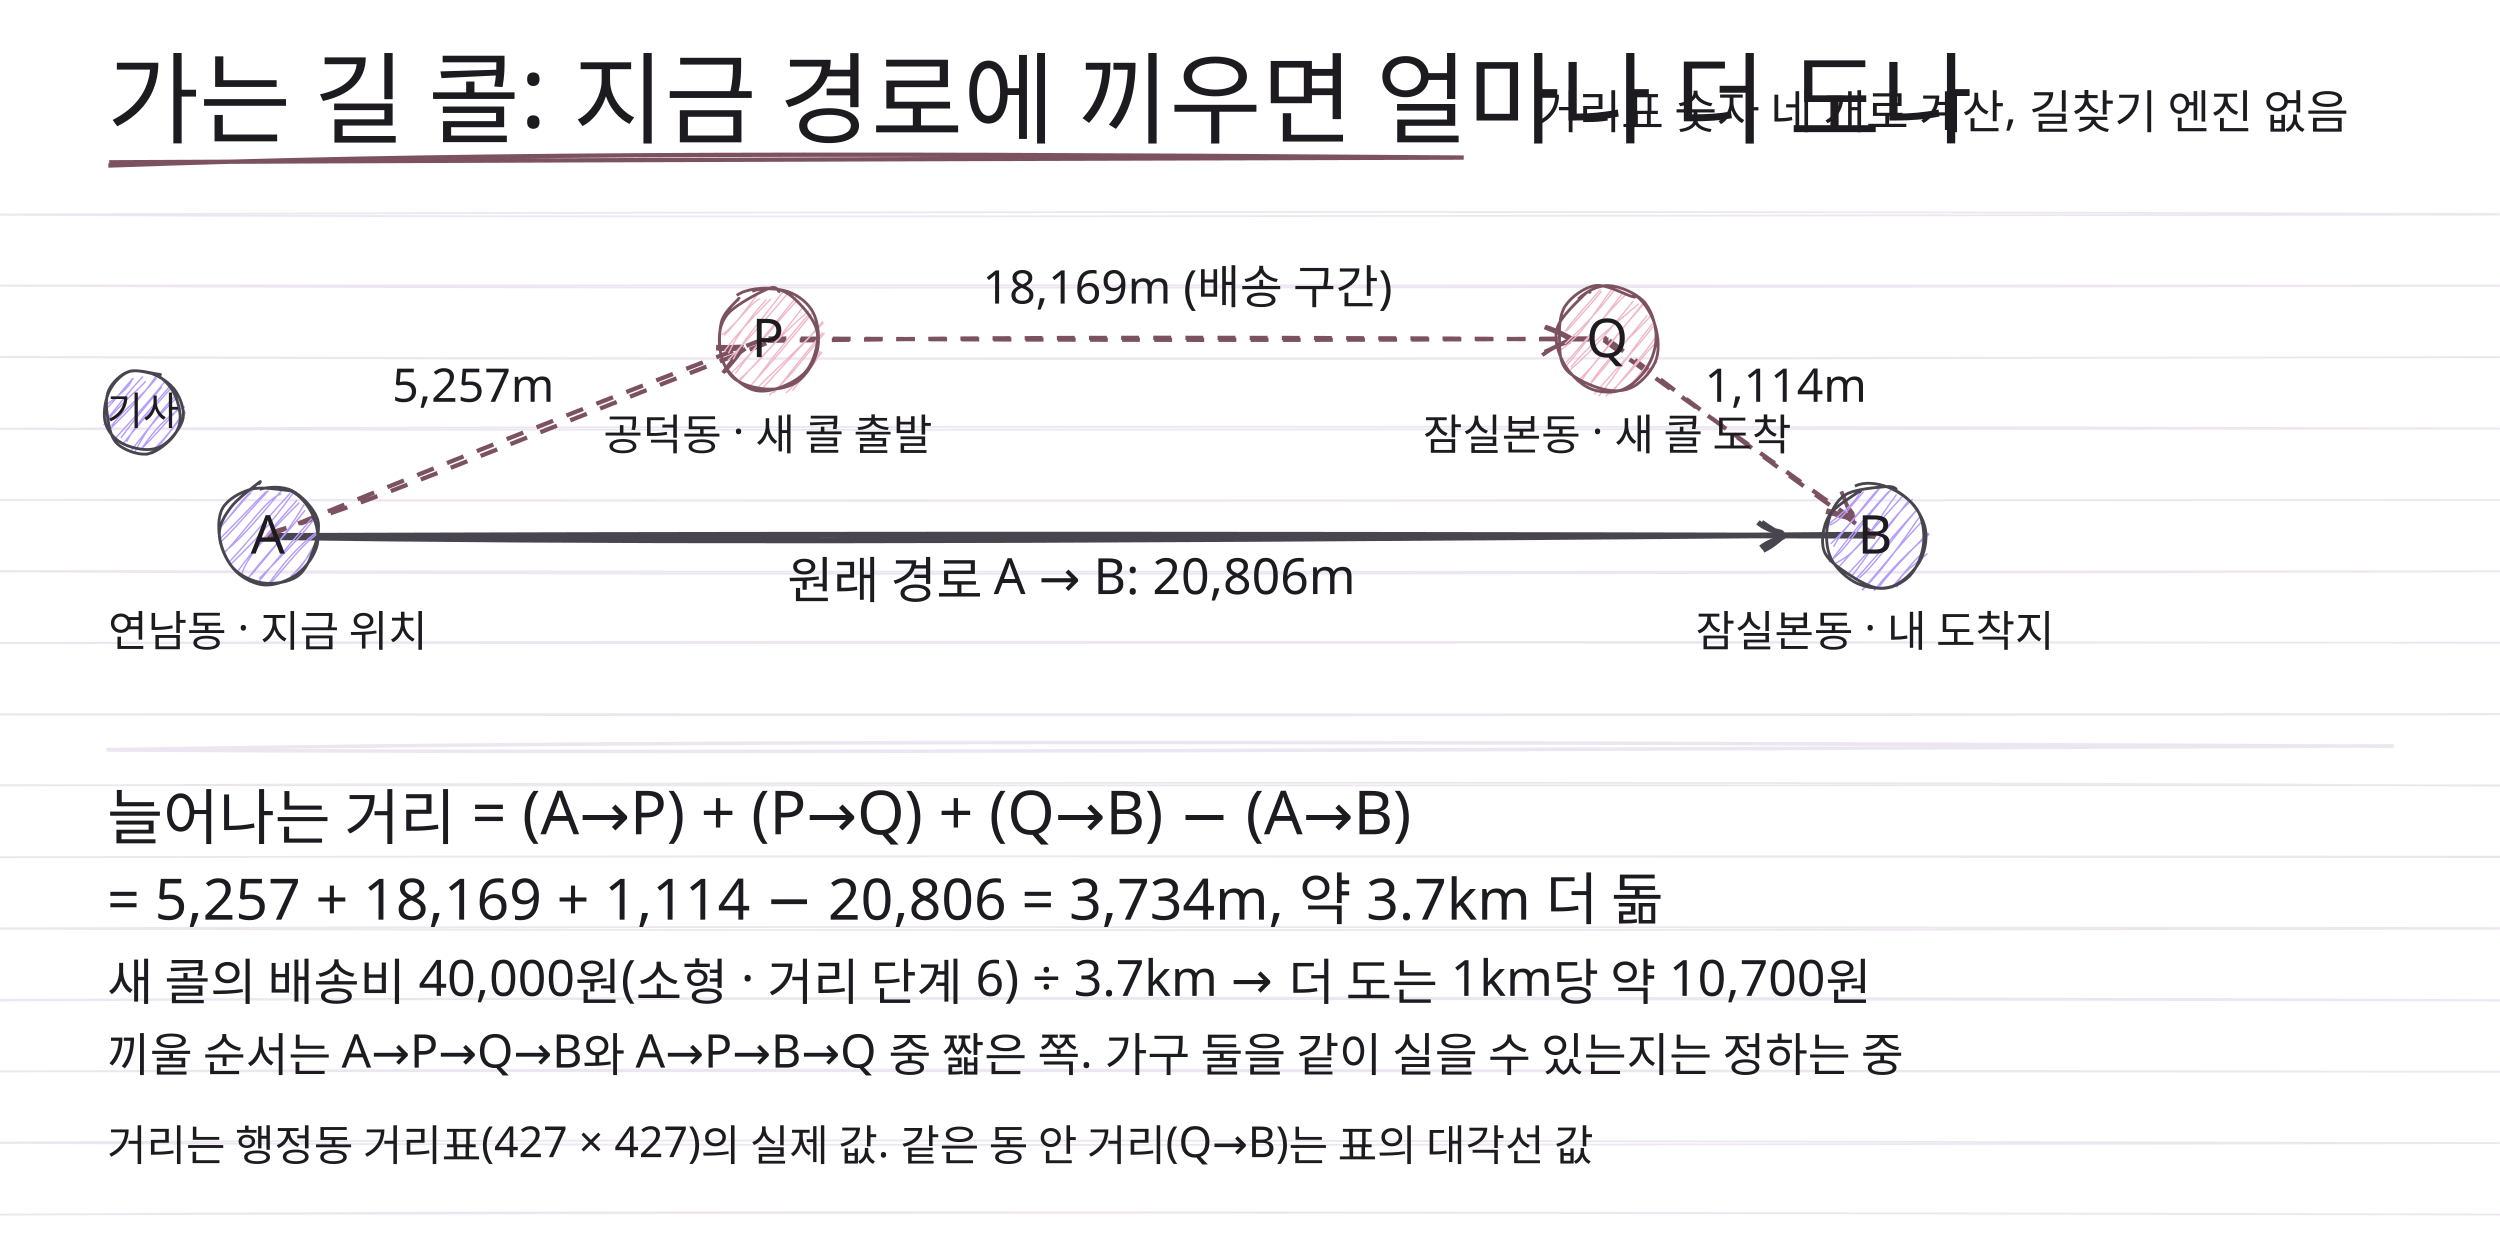
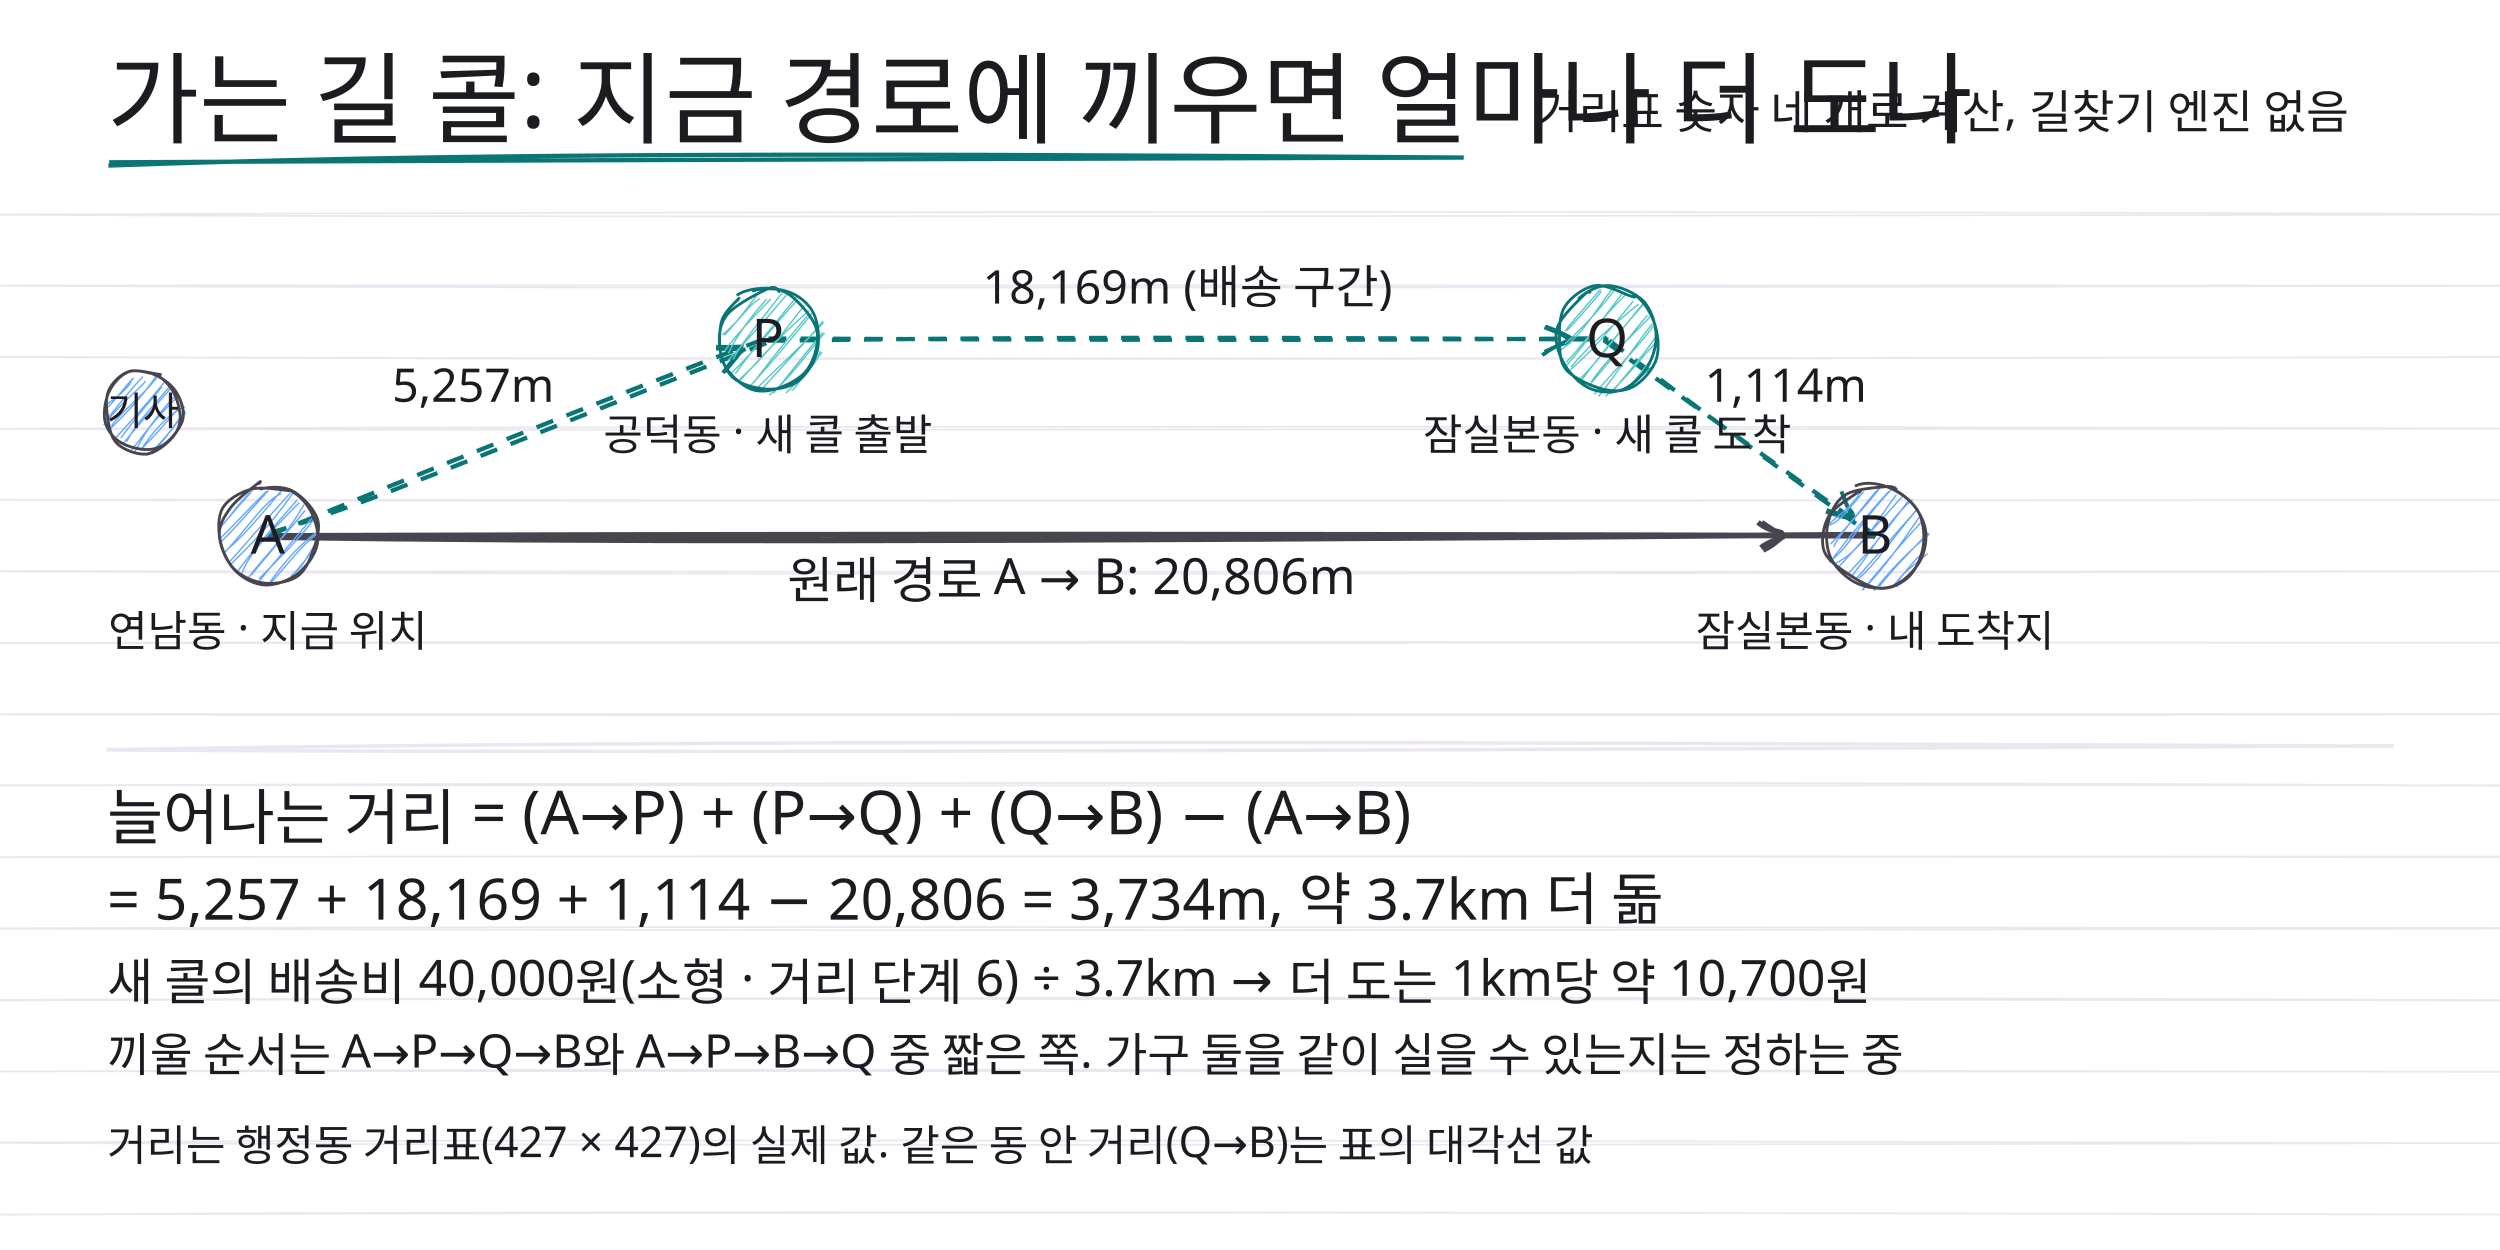
<svg xmlns="http://www.w3.org/2000/svg" style="font-family:'Nanum Pen Script','Apple SD Gothic Neo',sans-serif;fill:#1D1B20" role="img" aria-label="가는 길 콜 끼워 넣기 계산: 지금 경로 A 연남동에서 B 잠실본동으로 가는 중, 새 콜 P 공덕동에서 Q 잠실본동을 끼우면 늘어나는 거리 = A→P 5,257 + P→Q 18,169 + Q→B 1,114 − A→B 20,806 = 3,734m. 배송비 40,000원이라 더 도는 1km당 약 10,700원. 거리표 숫자 네 개로 계산" viewBox="0 0 1400 700">
  <g>
    <path d="M0.139 120.267 C280.696 121.779, 561.316 121.267, 1399.803 120.173 M-0.134 120.12 C507.075 118.298, 1014.134 118.24, 1399.897 119.894" stroke="#ECE6F0" stroke-width="1" fill="none" />
  </g>
  <g>
    <path d="M-0.134 160.035 C280.821 161.305, 562.075 161.476, 1399.844 160.124 M-0.126 159.894 C302.714 159.704, 605.779 159.84, 1400.022 159.912" stroke="#ECE6F0" stroke-width="1" fill="none" />
  </g>
  <g>
    <path d="M0.232 199.804 C280.947 200.831, 562.834 201.045, 1399.885 200.075 M-0.117 199.987 C378.672 201.43, 757.104 201.44, 1400.148 199.93" stroke="#ECE6F0" stroke-width="1" fill="none" />
  </g>
  <g>
    <path d="M-0.041 240.213 C281.712 240.998, 562.952 240.614, 1399.926 240.026 M-0.109 240.081 C454.311 238.676, 908.429 238.56, 1399.954 239.948" stroke="#ECE6F0" stroke-width="1" fill="none" />
  </g>
  <g>
    <path d="M-0.315 279.982 C281.837 280.524, 563.711 280.822, 1399.967 279.977 M-0.1 279.854 C529.949 280.402, 1059.754 280.16, 1400.079 279.966" stroke="#ECE6F0" stroke-width="1" fill="none" />
  </g>
  <g>
    <path d="M0.052 319.751 C281.963 320.05, 563.83 320.391, 1400.008 319.928 M-0.092 319.947 C325.588 321.808, 651.398 321.76, 1399.885 319.984" stroke="#ECE6F0" stroke-width="1" fill="none" />
  </g>
  <g>
    <path d="M-0.222 360.16 C282.088 360.217, 564.588 359.96, 1400.049 359.879 M-0.083 360.041 C401.226 359.054, 802.723 359.2, 1400.01 360.002" stroke="#ECE6F0" stroke-width="1" fill="none" />
  </g>
  <g>
    <path d="M0.145 399.929 C282.213 399.743, 565.347 400.169, 1400.09 399.829 M-0.075 400.134 C477.184 400.779, 954.048 400.8, 1400.136 400.02" stroke="#ECE6F0" stroke-width="1" fill="none" />
  </g>
  <g>
    <path d="M-0.129 439.697 C282.979 439.909, 565.466 439.738, 1400.131 439.78 M-0.066 439.908 C552.823 437.705, 1105.373 437.92, 1399.942 440.038" stroke="#ECE6F0" stroke-width="1" fill="none" />
  </g>
  <g>
    <path d="M0.238 480.106 C283.104 479.435, 566.225 479.307, 1400.172 479.731 M-0.058 480.001 C348.461 479.431, 697.018 479.52, 1400.067 480.056" stroke="#ECE6F0" stroke-width="1" fill="none" />
  </g>
  <g>
    <path d="M-0.036 519.875 C283.229 518.962, 566.343 518.876, 1400.213 519.682 M-0.049 520.095 C424.1 521.157, 848.342 521.121, 1399.873 520.074" stroke="#ECE6F0" stroke-width="1" fill="none" />
  </g>
  <g>
    <path d="M-0.309 560.284 C283.355 559.128, 567.102 559.085, 1400.254 560.273 M-0.04 559.868 C499.738 558.403, 999.667 558.241, 1399.998 560.092" stroke="#ECE6F0" stroke-width="1" fill="none" />
  </g>
  <g>
    <path d="M0.057 600.053 C283.48 598.654, 567.861 598.654, 1400.295 600.224 M-0.032 599.961 C295.697 599.809, 591.312 599.841, 1400.124 600.11" stroke="#ECE6F0" stroke-width="1" fill="none" />
  </g>
  <g>
    <path d="M-0.216 639.822 C284.245 638.18, 567.979 638.223, 1399.696 640.175 M-0.023 640.055 C371.335 641.535, 742.637 641.441, 1399.93 640.128" stroke="#ECE6F0" stroke-width="1" fill="none" />
  </g>
  <g>
    <path d="M0.15 680.231 C284.371 678.347, 568.738 678.432, 1399.737 680.126 M-0.015 680.148 C446.973 678.781, 893.962 678.881, 1400.055 680.146" stroke="#ECE6F0" stroke-width="1" fill="none" />
  </g>
  <text x="60" y="76" style="font-size:56px" text-anchor="start">가는 길 콜: 지금 경로에 끼우면 얼마나 더 도나</text>
  <g>
-     <path d="M61.144 90.882 C212.39 90.163, 365.513 89.502, 819.416 88.253 M60.692 92.728 C239.189 86.357, 417.784 85.205, 819.693 88.225" stroke="#7D5260" stroke-width="2.4" fill="none" />
+     <path d="M61.144 90.882 C212.39 90.163, 365.513 89.502, 819.416 88.253 M60.692 92.728 C239.189 86.357, 417.784 85.205, 819.693 88.225" stroke="#097575" stroke-width="2.4" fill="none" />
  </g>
  <text x="860" y="72" style="font-size:26px" text-anchor="start" class="moss">거리표 숫자 네 개로 계산, 길찾기 엔진 없음</text>
  <g>
    <path d="M150.149 300.815 C329.093 303.169, 509.722 303.834, 1050.248 299.328 M149.592 300.091 C380.743 299.383, 611.22 298.949, 1050.018 300.018" stroke="#49454F" stroke-width="3.2" fill="none" />
  </g>
  <g>
    <path d="M999.11 300.552 C996.869 300.621, 994.897 304.495, 987.343 308.104 M999.55 299.417 C995.597 302.446, 990.985 302.916, 986.066 306.738" stroke="#49454F" stroke-width="3" fill="none" />
  </g>
  <g>
    <path d="M997.922 299.474 C998.769 296.787, 992.387 299.028, 984.438 292.513 M999.915 300.733 C994.833 298.112, 991.626 296.057, 986.503 292.562" stroke="#49454F" stroke-width="3" fill="none" />
  </g>
  <text x="600" y="335" style="font-size:28px" text-anchor="middle" class="moss">원래 경로 A → B: 20,806m</text>
  <g>
-     <path d="M150.817 298.533 C205.825 282.439, 262.219 257.197, 430.091 191.794 M150.257 299.97 C239.518 263.444, 327.963 227.695, 429.329 189.327" stroke="#7D5260" stroke-width="2.4" fill="none" stroke-dasharray="10 8" />
+     <path d="M150.817 298.533 C205.825 282.439, 262.219 257.197, 430.091 191.794 M150.257 299.97 C239.518 263.444, 327.963 227.695, 429.329 189.327" stroke="#097575" stroke-width="2.4" fill="none" stroke-dasharray="10 8" />
  </g>
  <g>
-     <path d="M429.834 190.832 C524.551 189.557, 618.675 188.216, 900.762 190.162 M430.363 189.552 C590.584 190.317, 751.356 190.834, 899.833 189.441" stroke="#7D5260" stroke-width="2.4" fill="none" stroke-dasharray="10 8" />
+     <path d="M429.834 190.832 C524.551 189.557, 618.675 188.216, 900.762 190.162 M430.363 189.552 C590.584 190.317, 751.356 190.834, 899.833 189.441" stroke="#097575" stroke-width="2.4" fill="none" stroke-dasharray="10 8" />
  </g>
  <g>
-     <path d="M898.146 190.502 C927.958 213.013, 957.857 233.478, 1048.062 298.271 M901.264 190.648 C953.964 231.257, 1008.408 271.595, 1050.174 301.037" stroke="#7D5260" stroke-width="2.4" fill="none" stroke-dasharray="10 8" />
+     <path d="M898.146 190.502 C927.958 213.013, 957.857 233.478, 1048.062 298.271 M901.264 190.648 C953.964 231.257, 1008.408 271.595, 1050.174 301.037" stroke="#097575" stroke-width="2.4" fill="none" stroke-dasharray="10 8" />
  </g>
  <g>
-     <path d="M417.488 195.324 C414.092 197.354, 411.578 199.621, 404.839 208.85 M415.297 195.753 C412.934 200.277, 408.389 204.527, 405.711 208.318" stroke="#7D5260" stroke-width="2.2" fill="none" />
+     <path d="M417.488 195.324 C414.092 197.354, 411.578 199.621, 404.839 208.85 M415.297 195.753 C412.934 200.277, 408.389 204.527, 405.711 208.318" stroke="#097575" stroke-width="2.2" fill="none" />
  </g>
  <g>
-     <path d="M416.3 194.246 C414.805 193.745, 411.023 194.571, 401.004 194.223 M415.662 194.988 C413.088 195.24, 409.07 196.215, 401.058 195.106" stroke="#7D5260" stroke-width="2.2" fill="none" />
+     <path d="M416.3 194.246 C414.805 193.745, 411.023 194.571, 401.004 194.223 M415.662 194.988 C413.088 195.24, 409.07 196.215, 401.058 195.106" stroke="#097575" stroke-width="2.2" fill="none" />
  </g>
  <g>
-     <path d="M879.111 191.329 C876.75 192.494, 873.028 191.945, 863.646 198.88 M880.028 190.304 C876.557 190.743, 874.262 192.954, 864.961 197.018" stroke="#7D5260" stroke-width="2.2" fill="none" />
+     <path d="M879.111 191.329 C876.75 192.494, 873.028 191.945, 863.646 198.88 M880.028 190.304 C876.557 190.743, 874.262 192.954, 864.961 197.018" stroke="#097575" stroke-width="2.2" fill="none" />
  </g>
  <g>
-     <path d="M877.923 190.251 C878.392 189.109, 874.419 186.926, 864.901 183.289 M880.393 189.539 C875.705 187.113, 872.736 185.422, 865.397 182.842" stroke="#7D5260" stroke-width="2.2" fill="none" />
+     <path d="M877.923 190.251 C878.392 189.109, 874.419 186.926, 864.901 183.289 M880.393 189.539 C875.705 187.113, 872.736 185.422, 865.397 182.842" stroke="#097575" stroke-width="2.2" fill="none" />
  </g>
  <g>
-     <path d="M1038.894 289.174 C1033.742 288.859, 1033.414 288.637, 1022.829 285.669 M1038.759 290.854 C1034.452 290.275, 1030.45 288.937, 1022.507 286.637" stroke="#7D5260" stroke-width="2.2" fill="none" />
+     <path d="M1038.894 289.174 C1033.742 288.859, 1033.414 288.637, 1022.829 285.669 M1038.759 290.854 C1034.452 290.275, 1030.45 288.937, 1022.507 286.637" stroke="#097575" stroke-width="2.2" fill="none" />
  </g>
  <g>
-     <path d="M1037.706 288.096 C1036.969 285.953, 1033.878 284.636, 1032.315 276.933 M1037.044 290.089 C1035.763 286.622, 1033.453 281.361, 1031.175 275.155" stroke="#7D5260" stroke-width="2.2" fill="none" />
+     <path d="M1037.706 288.096 C1036.969 285.953, 1033.878 284.636, 1032.315 276.933 M1037.044 290.089 C1035.763 286.622, 1033.453 281.361, 1031.175 275.155" stroke="#097575" stroke-width="2.2" fill="none" />
  </g>
  <text x="265" y="225" style="font-size:26px" text-anchor="middle" class="clay">5,257m</text>
  <text x="665" y="170" style="font-size:26px" text-anchor="middle" class="clay">18,169m (배송 구간)</text>
  <text x="1000" y="225" style="font-size:26px" text-anchor="middle" class="clay">1,114m</text>
  <g>
-     <path d="M124.621 284.558 C124.621 284.558, 124.621 284.558, 124.621 284.558 M124.621 284.558 C124.621 284.558, 124.621 284.558, 124.621 284.558 M125.271 292.942 C129.692 288.513, 137.27 278.751, 140.436 276.059 M123.108 295.705 C129.159 289.211, 133.558 281.609, 141.314 274.674 M123.558 301.328 C132.976 291.985, 141.35 282.857, 149.224 275.112 M122.693 304.351 C128.887 298.916, 134.405 292.068, 150.376 274.608 M126.195 309.068 C139.105 294.944, 149.296 279.381, 157.591 276.439 M126.211 308.722 C135.268 301.137, 143.849 291.261, 157.764 274.535 M129.11 316.126 C139.564 305.97, 151.562 293.924, 164.183 276.013 M128.712 314.357 C137.823 304.63, 146.542 293.549, 162.559 276.153 M135.367 321.362 C138.733 311.674, 146.912 302.139, 167.609 281.472 M133.289 319.748 C139.034 311.586, 147.153 301.851, 166.334 280.061 M140.827 321.968 C150.018 310.316, 158.876 301.86, 170.327 282.535 M138.357 324.553 C148.138 311.352, 160.762 298.893, 170.859 285.747 M145.146 324.054 C157.443 311.703, 169.143 299.929, 176.004 290.529 M145.082 325.559 C155.351 312.573, 164.653 302.173, 174.5 290.49 M149.899 327.743 C158.085 316.484, 164.738 307.619, 177.858 297.559 M151.929 326.147 C161.427 315.667, 169.056 305.178, 177.771 298.905 M165.088 320.567 C170.838 316.889, 173.9 306.546, 177.522 304.043 M162.791 322.865 C168.139 317.863, 172.987 310.965, 177.835 304.656" stroke="#B69DF8" stroke-width="0.8" fill="none" />
+     <path d="M124.621 284.558 C124.621 284.558, 124.621 284.558, 124.621 284.558 M124.621 284.558 C124.621 284.558, 124.621 284.558, 124.621 284.558 M125.271 292.942 C129.692 288.513, 137.27 278.751, 140.436 276.059 M123.108 295.705 C129.159 289.211, 133.558 281.609, 141.314 274.674 M123.558 301.328 C132.976 291.985, 141.35 282.857, 149.224 275.112 M122.693 304.351 C128.887 298.916, 134.405 292.068, 150.376 274.608 M126.195 309.068 C139.105 294.944, 149.296 279.381, 157.591 276.439 M126.211 308.722 C135.268 301.137, 143.849 291.261, 157.764 274.535 M129.11 316.126 C139.564 305.97, 151.562 293.924, 164.183 276.013 M128.712 314.357 C137.823 304.63, 146.542 293.549, 162.559 276.153 M135.367 321.362 C138.733 311.674, 146.912 302.139, 167.609 281.472 M133.289 319.748 C139.034 311.586, 147.153 301.851, 166.334 280.061 M140.827 321.968 C150.018 310.316, 158.876 301.86, 170.327 282.535 M138.357 324.553 C148.138 311.352, 160.762 298.893, 170.859 285.747 M145.146 324.054 C157.443 311.703, 169.143 299.929, 176.004 290.529 M145.082 325.559 C155.351 312.573, 164.653 302.173, 174.5 290.49 M149.899 327.743 C158.085 316.484, 164.738 307.619, 177.858 297.559 M151.929 326.147 C161.427 315.667, 169.056 305.178, 177.771 298.905 M165.088 320.567 C170.838 316.889, 173.9 306.546, 177.522 304.043 M162.791 322.865 C168.139 317.863, 172.987 310.965, 177.835 304.656" stroke="#64A8FF" stroke-width="0.8" fill="none" />
    <path d="M160.462 273.992 C165.986 275.453, 171.008 280.852, 173.879 285.988 C176.75 291.125, 178.871 298.938, 177.689 304.809 C176.506 310.681, 171.63 317.415, 166.784 321.216 C161.939 325.017, 154.372 327.809, 148.616 327.615 C142.86 327.421, 136.449 324.129, 132.246 320.052 C128.043 315.976, 124.645 309.099, 123.399 303.156 C122.153 297.212, 121.867 289.26, 124.768 284.389 C127.67 279.518, 134.636 275.532, 140.809 273.928 C146.981 272.325, 157.804 274.385, 161.801 274.77 C165.799 275.154, 164.774 275.966, 164.792 276.236 M145.407 273.97 C150.789 272.586, 158.219 272.095, 163.592 274.813 C168.965 277.531, 175.677 284.715, 177.646 290.279 C179.615 295.843, 177.312 302.754, 175.408 308.198 C173.503 313.642, 170.885 319.895, 166.221 322.943 C161.557 325.99, 153.377 327.299, 147.422 326.482 C141.467 325.666, 134.595 322.524, 130.494 318.041 C126.393 313.558, 123.01 305.249, 122.815 299.585 C122.621 293.922, 125.689 288.908, 129.327 284.06 C132.964 279.212, 142.069 272.607, 144.639 270.497 C147.209 268.388, 144.928 270.713, 144.746 271.404" stroke="#49454F" stroke-width="1.6" fill="none" />
  </g>
  <text x="150" y="310" style="font-size:30px" text-anchor="middle">A</text>
  <text x="150" y="362" style="font-size:24px" text-anchor="middle" class="moss">연남동 · 지금 위치</text>
  <g>
-     <path d="M1033.459 276.941 C1033.459 276.941, 1033.459 276.941, 1033.459 276.941 M1033.459 276.941 C1033.459 276.941, 1033.459 276.941, 1033.459 276.941 M1023.591 293.885 C1030.037 288.78, 1039.845 280.602, 1041.472 275.744 M1024.425 294.109 C1030.794 291.648, 1033.964 286.361, 1043.633 275.329 M1026.799 306.248 C1032.158 295.536, 1043.008 286.431, 1054.214 271.291 M1025.193 304.576 C1036.203 294.114, 1044.295 281.988, 1052.109 273.528 M1024.181 314.825 C1036.12 306.061, 1040.276 294.02, 1060.419 272.764 M1026.635 312.352 C1034.05 302.748, 1043.345 290.869, 1057.836 275.059 M1027.556 315.642 C1042.891 308.171, 1050.762 292.029, 1062.052 276.873 M1028.93 318.403 C1037.457 308.754, 1045.429 300.478, 1065.182 278.157 M1035.686 324.127 C1046.842 311.199, 1054.7 294.271, 1071.079 279.586 M1034.225 321.957 C1049.048 306.788, 1061.025 290.571, 1069.046 280.012 M1041.118 323.782 C1050.091 316.085, 1055.919 306.311, 1073.925 284.856 M1038.816 324.796 C1045.574 317.533, 1053.616 307.694, 1073.559 285.223 M1042.761 330.614 C1049.779 323.741, 1058.32 313.883, 1074.722 289.706 M1042.749 330.394 C1053.505 318.678, 1060.069 309.326, 1076.459 291.886 M1049.397 330.816 C1062.151 314.686, 1075.73 302.94, 1080.519 298.993 M1051.674 329.424 C1058.944 319.829, 1067.563 311.005, 1079.941 298.283 M1062.322 328.925 C1063.394 321.832, 1067.989 319.833, 1079.403 309.986 M1059.117 329.422 C1067.47 319.805, 1072.939 312.142, 1077.508 309.27" stroke="#B69DF8" stroke-width="0.8" fill="none" />
+     <path d="M1033.459 276.941 C1033.459 276.941, 1033.459 276.941, 1033.459 276.941 M1033.459 276.941 C1033.459 276.941, 1033.459 276.941, 1033.459 276.941 M1023.591 293.885 C1030.037 288.78, 1039.845 280.602, 1041.472 275.744 M1024.425 294.109 C1030.794 291.648, 1033.964 286.361, 1043.633 275.329 M1026.799 306.248 C1032.158 295.536, 1043.008 286.431, 1054.214 271.291 M1025.193 304.576 C1036.203 294.114, 1044.295 281.988, 1052.109 273.528 M1024.181 314.825 C1036.12 306.061, 1040.276 294.02, 1060.419 272.764 M1026.635 312.352 C1034.05 302.748, 1043.345 290.869, 1057.836 275.059 M1027.556 315.642 C1042.891 308.171, 1050.762 292.029, 1062.052 276.873 M1028.93 318.403 C1037.457 308.754, 1045.429 300.478, 1065.182 278.157 M1035.686 324.127 C1046.842 311.199, 1054.7 294.271, 1071.079 279.586 M1034.225 321.957 C1049.048 306.788, 1061.025 290.571, 1069.046 280.012 M1041.118 323.782 C1050.091 316.085, 1055.919 306.311, 1073.925 284.856 M1038.816 324.796 C1045.574 317.533, 1053.616 307.694, 1073.559 285.223 M1042.761 330.614 C1049.779 323.741, 1058.32 313.883, 1074.722 289.706 M1042.749 330.394 C1053.505 318.678, 1060.069 309.326, 1076.459 291.886 M1049.397 330.816 C1062.151 314.686, 1075.73 302.94, 1080.519 298.993 M1051.674 329.424 C1058.944 319.829, 1067.563 311.005, 1079.941 298.283 M1062.322 328.925 C1063.394 321.832, 1067.989 319.833, 1079.403 309.986 M1059.117 329.422 C1067.47 319.805, 1072.939 312.142, 1077.508 309.27" stroke="#64A8FF" stroke-width="0.8" fill="none" />
    <path d="M1052.183 271.958 C1057.918 271.856, 1064.468 275.843, 1068.805 279.902 C1073.142 283.961, 1077.195 290.504, 1078.205 296.314 C1079.216 302.124, 1077.978 309.415, 1074.87 314.762 C1071.762 320.109, 1065.365 326.406, 1059.557 328.396 C1053.749 330.387, 1045.716 329.302, 1040.024 326.706 C1034.332 324.11, 1028.142 318.381, 1025.406 312.821 C1022.67 307.261, 1022.301 299.288, 1023.608 293.348 C1024.915 287.408, 1027.863 280.653, 1033.25 277.182 C1038.636 273.711, 1051.118 273.011, 1055.926 272.522 C1060.734 272.033, 1061.957 273.927, 1062.095 274.248 M1038.776 272.226 C1043.991 269.592, 1051.296 270.54, 1057.103 272.739 C1062.911 274.937, 1070.28 280.073, 1073.62 285.416 C1076.959 290.759, 1077.832 298.629, 1077.141 304.799 C1076.45 310.969, 1073.453 318.316, 1069.474 322.438 C1065.496 326.56, 1059.089 329.744, 1053.269 329.531 C1047.449 329.318, 1039.87 324.726, 1034.553 321.162 C1029.235 317.598, 1023.093 313.522, 1021.367 308.147 C1019.64 302.773, 1020.994 294.34, 1024.195 288.915 C1027.397 283.49, 1037.756 277.721, 1040.576 275.596 C1043.396 273.471, 1041.164 275.758, 1041.113 276.165" stroke="#49454F" stroke-width="1.6" fill="none" />
  </g>
  <text x="1050" y="310" style="font-size:30px" text-anchor="middle">B</text>
  <text x="1050" y="362" style="font-size:24px" text-anchor="middle" class="moss">잠실본동 · 내 도착지</text>
  <g>
-     <path d="M407.744 175.57 C407.744 175.57, 407.744 175.57, 407.744 175.57 M407.744 175.57 C407.744 175.57, 407.744 175.57, 407.744 175.57 M404.367 187.489 C413.082 181.402, 420.179 169.31, 425.621 167.334 M405.598 187.775 C410.988 182.272, 416.837 174.806, 423.864 165.291 M407.951 197.875 C413.637 185.079, 426.182 170.914, 429.291 167.594 M405.606 196.708 C411.875 188.114, 419.146 180.205, 431.73 167.373 M410.528 201.25 C415.625 191.303, 424.647 181.424, 439.239 162.421 M407.62 201.85 C419.225 189.772, 428.732 179.068, 441.701 163.716 M411.739 209.246 C422.996 193.825, 432.149 183.746, 446.315 165.866 M409.684 208.737 C424.775 194.663, 436.52 178.4, 446.397 168.293 M413.917 213.597 C427.965 198.182, 441.019 183.897, 453.116 174.052 M413.074 213.473 C427.61 200.594, 439.265 185.696, 450.326 171.115 M421.945 214.485 C425.61 209.572, 433.71 198.362, 453.516 175.31 M419.811 216.527 C431.83 203.453, 442.33 190.737, 454.851 175.431 M423.537 217.842 C432.654 208.332, 444.226 198.471, 461.144 180.706 M426.176 218.498 C438.632 204.305, 454.078 188.616, 460.923 179.905 M430.744 221.267 C440.249 214.156, 448.758 202.145, 461.748 186.379 M433.268 220.079 C439.725 212.735, 445.549 204.342, 460.679 186.213 M440.142 220.133 C448.83 211.357, 457.485 204.394, 459.245 196.598 M443.828 218.83 C448.876 212.19, 453.222 206.16, 460.342 197.153" stroke="#EFB8C8" stroke-width="0.8" fill="none" />
-     <path d="M421.205 163.122 C426.509 161, 435.897 161.403, 441.63 163.459 C447.363 165.515, 452.928 169.963, 455.603 175.459 C458.278 180.954, 459.126 190.097, 457.678 196.432 C456.23 202.766, 451.699 209.892, 446.915 213.464 C442.131 217.036, 435.093 218.248, 428.972 217.865 C422.852 217.481, 414.531 215.28, 410.191 211.165 C405.851 207.051, 403.357 199.089, 402.932 193.177 C402.507 187.265, 403.019 180.975, 407.639 175.691 C412.258 170.406, 425.894 163.426, 430.647 161.469 C435.4 159.513, 436.3 163.599, 436.158 163.953 M412.574 165.46 C417.423 161.654, 428.178 160.762, 434.194 161.694 C440.211 162.626, 444.742 166.795, 448.674 171.052 C452.606 175.309, 457.234 181.222, 457.785 187.235 C458.336 193.247, 455.751 202.074, 451.979 207.128 C448.208 212.182, 440.609 215.851, 435.158 217.558 C429.707 219.265, 424.317 219.849, 419.271 217.37 C414.226 214.891, 407.441 208.831, 404.886 202.685 C402.332 196.539, 402.583 186.294, 403.942 180.492 C405.301 174.69, 411.365 169.941, 413.042 167.873 C414.718 165.805, 413.278 167.978, 414.001 168.083" stroke="#7D5260" stroke-width="1.6" fill="none" />
+     <path d="M407.744 175.57 C407.744 175.57, 407.744 175.57, 407.744 175.57 M407.744 175.57 C407.744 175.57, 407.744 175.57, 407.744 175.57 M404.367 187.489 C413.082 181.402, 420.179 169.31, 425.621 167.334 M405.598 187.775 C410.988 182.272, 416.837 174.806, 423.864 165.291 M407.951 197.875 C413.637 185.079, 426.182 170.914, 429.291 167.594 M405.606 196.708 C411.875 188.114, 419.146 180.205, 431.73 167.373 M410.528 201.25 C415.625 191.303, 424.647 181.424, 439.239 162.421 M407.62 201.85 C419.225 189.772, 428.732 179.068, 441.701 163.716 M411.739 209.246 C422.996 193.825, 432.149 183.746, 446.315 165.866 M409.684 208.737 C424.775 194.663, 436.52 178.4, 446.397 168.293 M413.917 213.597 C427.965 198.182, 441.019 183.897, 453.116 174.052 M413.074 213.473 C427.61 200.594, 439.265 185.696, 450.326 171.115 M421.945 214.485 C425.61 209.572, 433.71 198.362, 453.516 175.31 M419.811 216.527 C431.83 203.453, 442.33 190.737, 454.851 175.431 M423.537 217.842 C432.654 208.332, 444.226 198.471, 461.144 180.706 M426.176 218.498 C438.632 204.305, 454.078 188.616, 460.923 179.905 M430.744 221.267 C440.249 214.156, 448.758 202.145, 461.748 186.379 M433.268 220.079 C439.725 212.735, 445.549 204.342, 460.679 186.213 M440.142 220.133 C448.83 211.357, 457.485 204.394, 459.245 196.598 M443.828 218.83 C448.876 212.19, 453.222 206.16, 460.342 197.153" stroke="#58C7C7" stroke-width="0.8" fill="none" />
+     <path d="M421.205 163.122 C426.509 161, 435.897 161.403, 441.63 163.459 C447.363 165.515, 452.928 169.963, 455.603 175.459 C458.278 180.954, 459.126 190.097, 457.678 196.432 C456.23 202.766, 451.699 209.892, 446.915 213.464 C442.131 217.036, 435.093 218.248, 428.972 217.865 C422.852 217.481, 414.531 215.28, 410.191 211.165 C405.851 207.051, 403.357 199.089, 402.932 193.177 C402.507 187.265, 403.019 180.975, 407.639 175.691 C412.258 170.406, 425.894 163.426, 430.647 161.469 C435.4 159.513, 436.3 163.599, 436.158 163.953 M412.574 165.46 C417.423 161.654, 428.178 160.762, 434.194 161.694 C440.211 162.626, 444.742 166.795, 448.674 171.052 C452.606 175.309, 457.234 181.222, 457.785 187.235 C458.336 193.247, 455.751 202.074, 451.979 207.128 C448.208 212.182, 440.609 215.851, 435.158 217.558 C429.707 219.265, 424.317 219.849, 419.271 217.37 C414.226 214.891, 407.441 208.831, 404.886 202.685 C402.332 196.539, 402.583 186.294, 403.942 180.492 C405.301 174.69, 411.365 169.941, 413.042 167.873 C414.718 165.805, 413.278 167.978, 414.001 168.083" stroke="#097575" stroke-width="1.6" fill="none" />
  </g>
  <text x="430" y="200" style="font-size:30px" text-anchor="middle">P</text>
  <text x="430" y="252" style="font-size:24px" text-anchor="middle" class="moss">공덕동 · 새 콜 출발</text>
  <g>
-     <path d="M883.488 167.774 C883.488 167.774, 883.488 167.774, 883.488 167.774 M883.488 167.774 C883.488 167.774, 883.488 167.774, 883.488 167.774 M877.418 185.235 C883.944 178.152, 893.53 167.347, 896.844 163.066 M876.446 185.581 C879.549 180.894, 886.773 173.14, 896.37 161.995 M874.211 195.907 C886.247 186.893, 890.885 177.932, 902.499 162.085 M876.325 192.646 C887.423 182.377, 897.313 171.737, 904.282 162.005 M877.389 204.563 C887.092 193.606, 895.634 180.859, 908.317 164.522 M876.919 203.036 C887.336 192.339, 896.865 177.828, 910.624 164.817 M879.716 205.564 C890.221 193.274, 900.047 184.759, 917.603 170.239 M879.432 206.986 C892.248 196.113, 902.789 183.18, 914.639 168.609 M883.11 213.919 C893.796 203.625, 899.246 195.524, 920.26 169.724 M885.485 213.24 C896.841 197.783, 907.868 184.557, 921.912 168.624 M891.11 213.856 C901.154 199.032, 918.036 184.099, 924.677 176.697 M889.144 216.927 C897.643 206.677, 905.684 197.131, 922.513 176.573 M895.226 221.959 C904.558 210.57, 913.288 196.28, 925.456 181.214 M892.717 220.89 C904.465 206.72, 915.986 196.047, 925.876 182.632 M899.118 221.896 C910.939 212.204, 919.939 198.733, 929.347 189.899 M901.889 220.913 C910.469 209.456, 921.634 197.724, 927.787 187.676 M907.563 219.338 C915.72 213.543, 919.66 210.927, 928.033 202.362 M910.341 218.835 C914.655 214.091, 921.084 206.006, 924.322 201.589" stroke="#EFB8C8" stroke-width="0.8" fill="none" />
-     <path d="M883.774 167.445 C888.047 163.499, 894.577 159.751, 900.649 159.928 C906.721 160.105, 915.745 163.963, 920.205 168.506 C924.665 173.049, 927.051 180.965, 927.409 187.185 C927.768 193.405, 925.58 200.623, 922.355 205.825 C919.13 211.026, 913.501 216.486, 908.059 218.393 C902.617 220.3, 895.151 219.866, 889.705 217.267 C884.258 214.668, 878.317 208.424, 875.38 202.801 C872.443 197.178, 870.135 189.807, 872.085 183.527 C874.035 177.248, 884.005 168.318, 887.079 165.125 C890.153 161.931, 890.423 164.058, 890.53 164.365 M914.474 164.489 C919.578 167.332, 924.032 174.171, 926.221 180.241 C928.409 186.311, 929.495 194.882, 927.604 200.91 C925.714 206.938, 919.871 213.576, 914.878 216.409 C909.885 219.242, 903.892 219.41, 897.647 217.908 C891.402 216.407, 881.457 211.875, 877.406 207.398 C873.354 202.921, 873.505 197.02, 873.339 191.044 C873.172 185.068, 873.073 176.725, 876.408 171.54 C879.744 166.356, 887.153 160.868, 893.353 159.935 C899.554 159.002, 910.118 164.954, 913.61 165.945 C917.102 166.936, 914.681 166.006, 914.307 165.88" stroke="#7D5260" stroke-width="1.6" fill="none" />
+     <path d="M883.488 167.774 C883.488 167.774, 883.488 167.774, 883.488 167.774 M883.488 167.774 C883.488 167.774, 883.488 167.774, 883.488 167.774 M877.418 185.235 C883.944 178.152, 893.53 167.347, 896.844 163.066 M876.446 185.581 C879.549 180.894, 886.773 173.14, 896.37 161.995 M874.211 195.907 C886.247 186.893, 890.885 177.932, 902.499 162.085 M876.325 192.646 C887.423 182.377, 897.313 171.737, 904.282 162.005 M877.389 204.563 C887.092 193.606, 895.634 180.859, 908.317 164.522 M876.919 203.036 C887.336 192.339, 896.865 177.828, 910.624 164.817 M879.716 205.564 C890.221 193.274, 900.047 184.759, 917.603 170.239 M879.432 206.986 C892.248 196.113, 902.789 183.18, 914.639 168.609 M883.11 213.919 C893.796 203.625, 899.246 195.524, 920.26 169.724 M885.485 213.24 C896.841 197.783, 907.868 184.557, 921.912 168.624 M891.11 213.856 C901.154 199.032, 918.036 184.099, 924.677 176.697 M889.144 216.927 C897.643 206.677, 905.684 197.131, 922.513 176.573 M895.226 221.959 C904.558 210.57, 913.288 196.28, 925.456 181.214 M892.717 220.89 C904.465 206.72, 915.986 196.047, 925.876 182.632 M899.118 221.896 C910.939 212.204, 919.939 198.733, 929.347 189.899 M901.889 220.913 C910.469 209.456, 921.634 197.724, 927.787 187.676 M907.563 219.338 C915.72 213.543, 919.66 210.927, 928.033 202.362 M910.341 218.835 C914.655 214.091, 921.084 206.006, 924.322 201.589" stroke="#58C7C7" stroke-width="0.8" fill="none" />
+     <path d="M883.774 167.445 C888.047 163.499, 894.577 159.751, 900.649 159.928 C906.721 160.105, 915.745 163.963, 920.205 168.506 C924.665 173.049, 927.051 180.965, 927.409 187.185 C927.768 193.405, 925.58 200.623, 922.355 205.825 C919.13 211.026, 913.501 216.486, 908.059 218.393 C902.617 220.3, 895.151 219.866, 889.705 217.267 C884.258 214.668, 878.317 208.424, 875.38 202.801 C872.443 197.178, 870.135 189.807, 872.085 183.527 C874.035 177.248, 884.005 168.318, 887.079 165.125 C890.153 161.931, 890.423 164.058, 890.53 164.365 M914.474 164.489 C919.578 167.332, 924.032 174.171, 926.221 180.241 C928.409 186.311, 929.495 194.882, 927.604 200.91 C925.714 206.938, 919.871 213.576, 914.878 216.409 C909.885 219.242, 903.892 219.41, 897.647 217.908 C891.402 216.407, 881.457 211.875, 877.406 207.398 C873.354 202.921, 873.505 197.02, 873.339 191.044 C873.172 185.068, 873.073 176.725, 876.408 171.54 C879.744 166.356, 887.153 160.868, 893.353 159.935 C899.554 159.002, 910.118 164.954, 913.61 165.945 C917.102 166.936, 914.681 166.006, 914.307 165.88" stroke="#097575" stroke-width="1.6" fill="none" />
  </g>
  <text x="900" y="200" style="font-size:30px" text-anchor="middle">Q</text>
  <text x="900" y="252" style="font-size:24px" text-anchor="middle" class="moss">잠실본동 · 새 콜 도착</text>
  <g>
-     <path d="M61.326 218.936 C61.326 218.936, 61.326 218.936, 61.326 218.936 M61.326 218.936 C61.326 218.936, 61.326 218.936, 61.326 218.936 M58.416 227.698 C64.293 222.963, 73.516 216.725, 73.998 211.817 M60.442 228.106 C65.557 222.946, 70.624 215.583, 74.806 211.717 M58.063 238.001 C68.88 224.316, 78.876 217.263, 81.539 213.384 M59.436 235.245 C65.581 228.22, 70.878 220.545, 80.066 210.846 M62.449 238.535 C68.947 229.495, 79.66 222.011, 87.722 211.537 M61.817 240.081 C70.909 231.234, 80.335 221.251, 87.273 210.832 M67.713 245.304 C76.112 233.758, 84.086 224.51, 90.638 216.689 M64 246.056 C71.24 237.946, 78.644 230.566, 92.427 213.602 M70.912 247.361 C76.027 237.179, 83.525 230.141, 95.516 215.79 M68.705 248.727 C75.415 240.259, 82.971 231.973, 96.411 216.528 M75.554 253.073 C82.051 239.748, 92.661 227.227, 98.043 221.786 M73.755 251.973 C83.146 239.614, 90.474 230.839, 100.181 221.417 M78.864 251.846 C85.412 242.284, 93.358 232.379, 103.587 227.703 M79.006 251.652 C85.451 245.153, 91.007 239.241, 102.049 226.14 M81.916 255.104 C93.766 245.764, 100.038 234.535, 103.499 229.854 M84.934 254.325 C90.217 248.674, 96.165 240.159, 104.048 230.774" stroke="#B69DF8" stroke-width="0.8" fill="none" />
+     <path d="M61.326 218.936 C61.326 218.936, 61.326 218.936, 61.326 218.936 M61.326 218.936 C61.326 218.936, 61.326 218.936, 61.326 218.936 M58.416 227.698 C64.293 222.963, 73.516 216.725, 73.998 211.817 M60.442 228.106 C65.557 222.946, 70.624 215.583, 74.806 211.717 M58.063 238.001 C68.88 224.316, 78.876 217.263, 81.539 213.384 M59.436 235.245 C65.581 228.22, 70.878 220.545, 80.066 210.846 M62.449 238.535 C68.947 229.495, 79.66 222.011, 87.722 211.537 M61.817 240.081 C70.909 231.234, 80.335 221.251, 87.273 210.832 M67.713 245.304 C76.112 233.758, 84.086 224.51, 90.638 216.689 M64 246.056 C71.24 237.946, 78.644 230.566, 92.427 213.602 M70.912 247.361 C76.027 237.179, 83.525 230.141, 95.516 215.79 M68.705 248.727 C75.415 240.259, 82.971 231.973, 96.411 216.528 M75.554 253.073 C82.051 239.748, 92.661 227.227, 98.043 221.786 M73.755 251.973 C83.146 239.614, 90.474 230.839, 100.181 221.417 M78.864 251.846 C85.412 242.284, 93.358 232.379, 103.587 227.703 M79.006 251.652 C85.451 245.153, 91.007 239.241, 102.049 226.14 M81.916 255.104 C93.766 245.764, 100.038 234.535, 103.499 229.854 M84.934 254.325 C90.217 248.674, 96.165 240.159, 104.048 230.774" stroke="#64A8FF" stroke-width="0.8" fill="none" />
    <path d="M85.699 209.526 C89.802 210.97, 95.369 214.683, 98.177 218.779 C100.985 222.876, 103.395 229.229, 102.548 234.103 C101.7 238.977, 96.66 245.087, 93.09 248.025 C89.52 250.963, 85.583 251.904, 81.127 251.731 C76.672 251.558, 70.092 249.689, 66.356 246.988 C62.621 244.286, 59.576 240.171, 58.714 235.523 C57.852 230.874, 58.942 223.659, 61.186 219.097 C63.431 214.534, 67.647 209.743, 72.18 208.147 C76.714 206.552, 85.592 209.223, 88.388 209.525 C91.184 209.828, 89.184 209.716, 88.958 209.965 M86.075 209.281 C89.849 210.537, 94.356 214.777, 96.825 219.015 C99.295 223.254, 101.129 230.178, 100.892 234.711 C100.655 239.244, 98.595 242.948, 95.403 246.214 C92.21 249.479, 86.679 253.907, 81.735 254.303 C76.791 254.7, 69.3 251.905, 65.739 248.592 C62.179 245.279, 61.174 239.448, 60.373 234.425 C59.572 229.401, 58.941 222.861, 60.932 218.454 C62.923 214.047, 67.847 209.426, 72.321 207.98 C76.796 206.534, 85.659 209.555, 87.78 209.78 C89.9 210.004, 85.256 209.129, 85.043 209.325" stroke="#49454F" stroke-width="1.6" fill="none" />
  </g>
  <text x="80" y="238" style="font-size:22px" text-anchor="middle">기사</text>
  <g>
    <path d="M60.448 419.975 C315.506 421.482, 572.208 421.131, 1340.513 417.676 M59.578 419.83 C340.977 415.201, 621.435 414.492, 1339.568 417.912" stroke="#ECE6F0" stroke-width="2" fill="none" />
  </g>
  <text x="60" y="470" style="font-size:34px" text-anchor="start">늘어나는 거리 = (A→P) + (P→Q) + (Q→B) − (A→B)</text>
  <text x="60" y="515" style="font-size:32px" text-anchor="start" class="clay">= 5,257 + 18,169 + 1,114 − 20,806 = 3,734m, 약 3.7km 더 돎</text>
  <text x="60" y="560" style="font-size:28px" text-anchor="start" class="moss">새 콜의 배송비 40,000원(소형 · 거리 단계 6) ÷ 3.7km → 더 도는 1km당 약 10,700원</text>
  <text x="60" y="600" style="font-size:26px" text-anchor="start" class="moss">끼울 순서는 A→P→Q→B와 A→P→B→Q 중 짧은 쪽. 가구 둘을 같이 실을 수 있는지는 정하는 중</text>
  <text x="60" y="650" style="font-size:24px" text-anchor="start" class="moss">거리는 행정동 거리표(427 × 427)의 실제 값. 같은 동 안 거리(Q→B)는 표의 대각선 값</text>
</svg>
